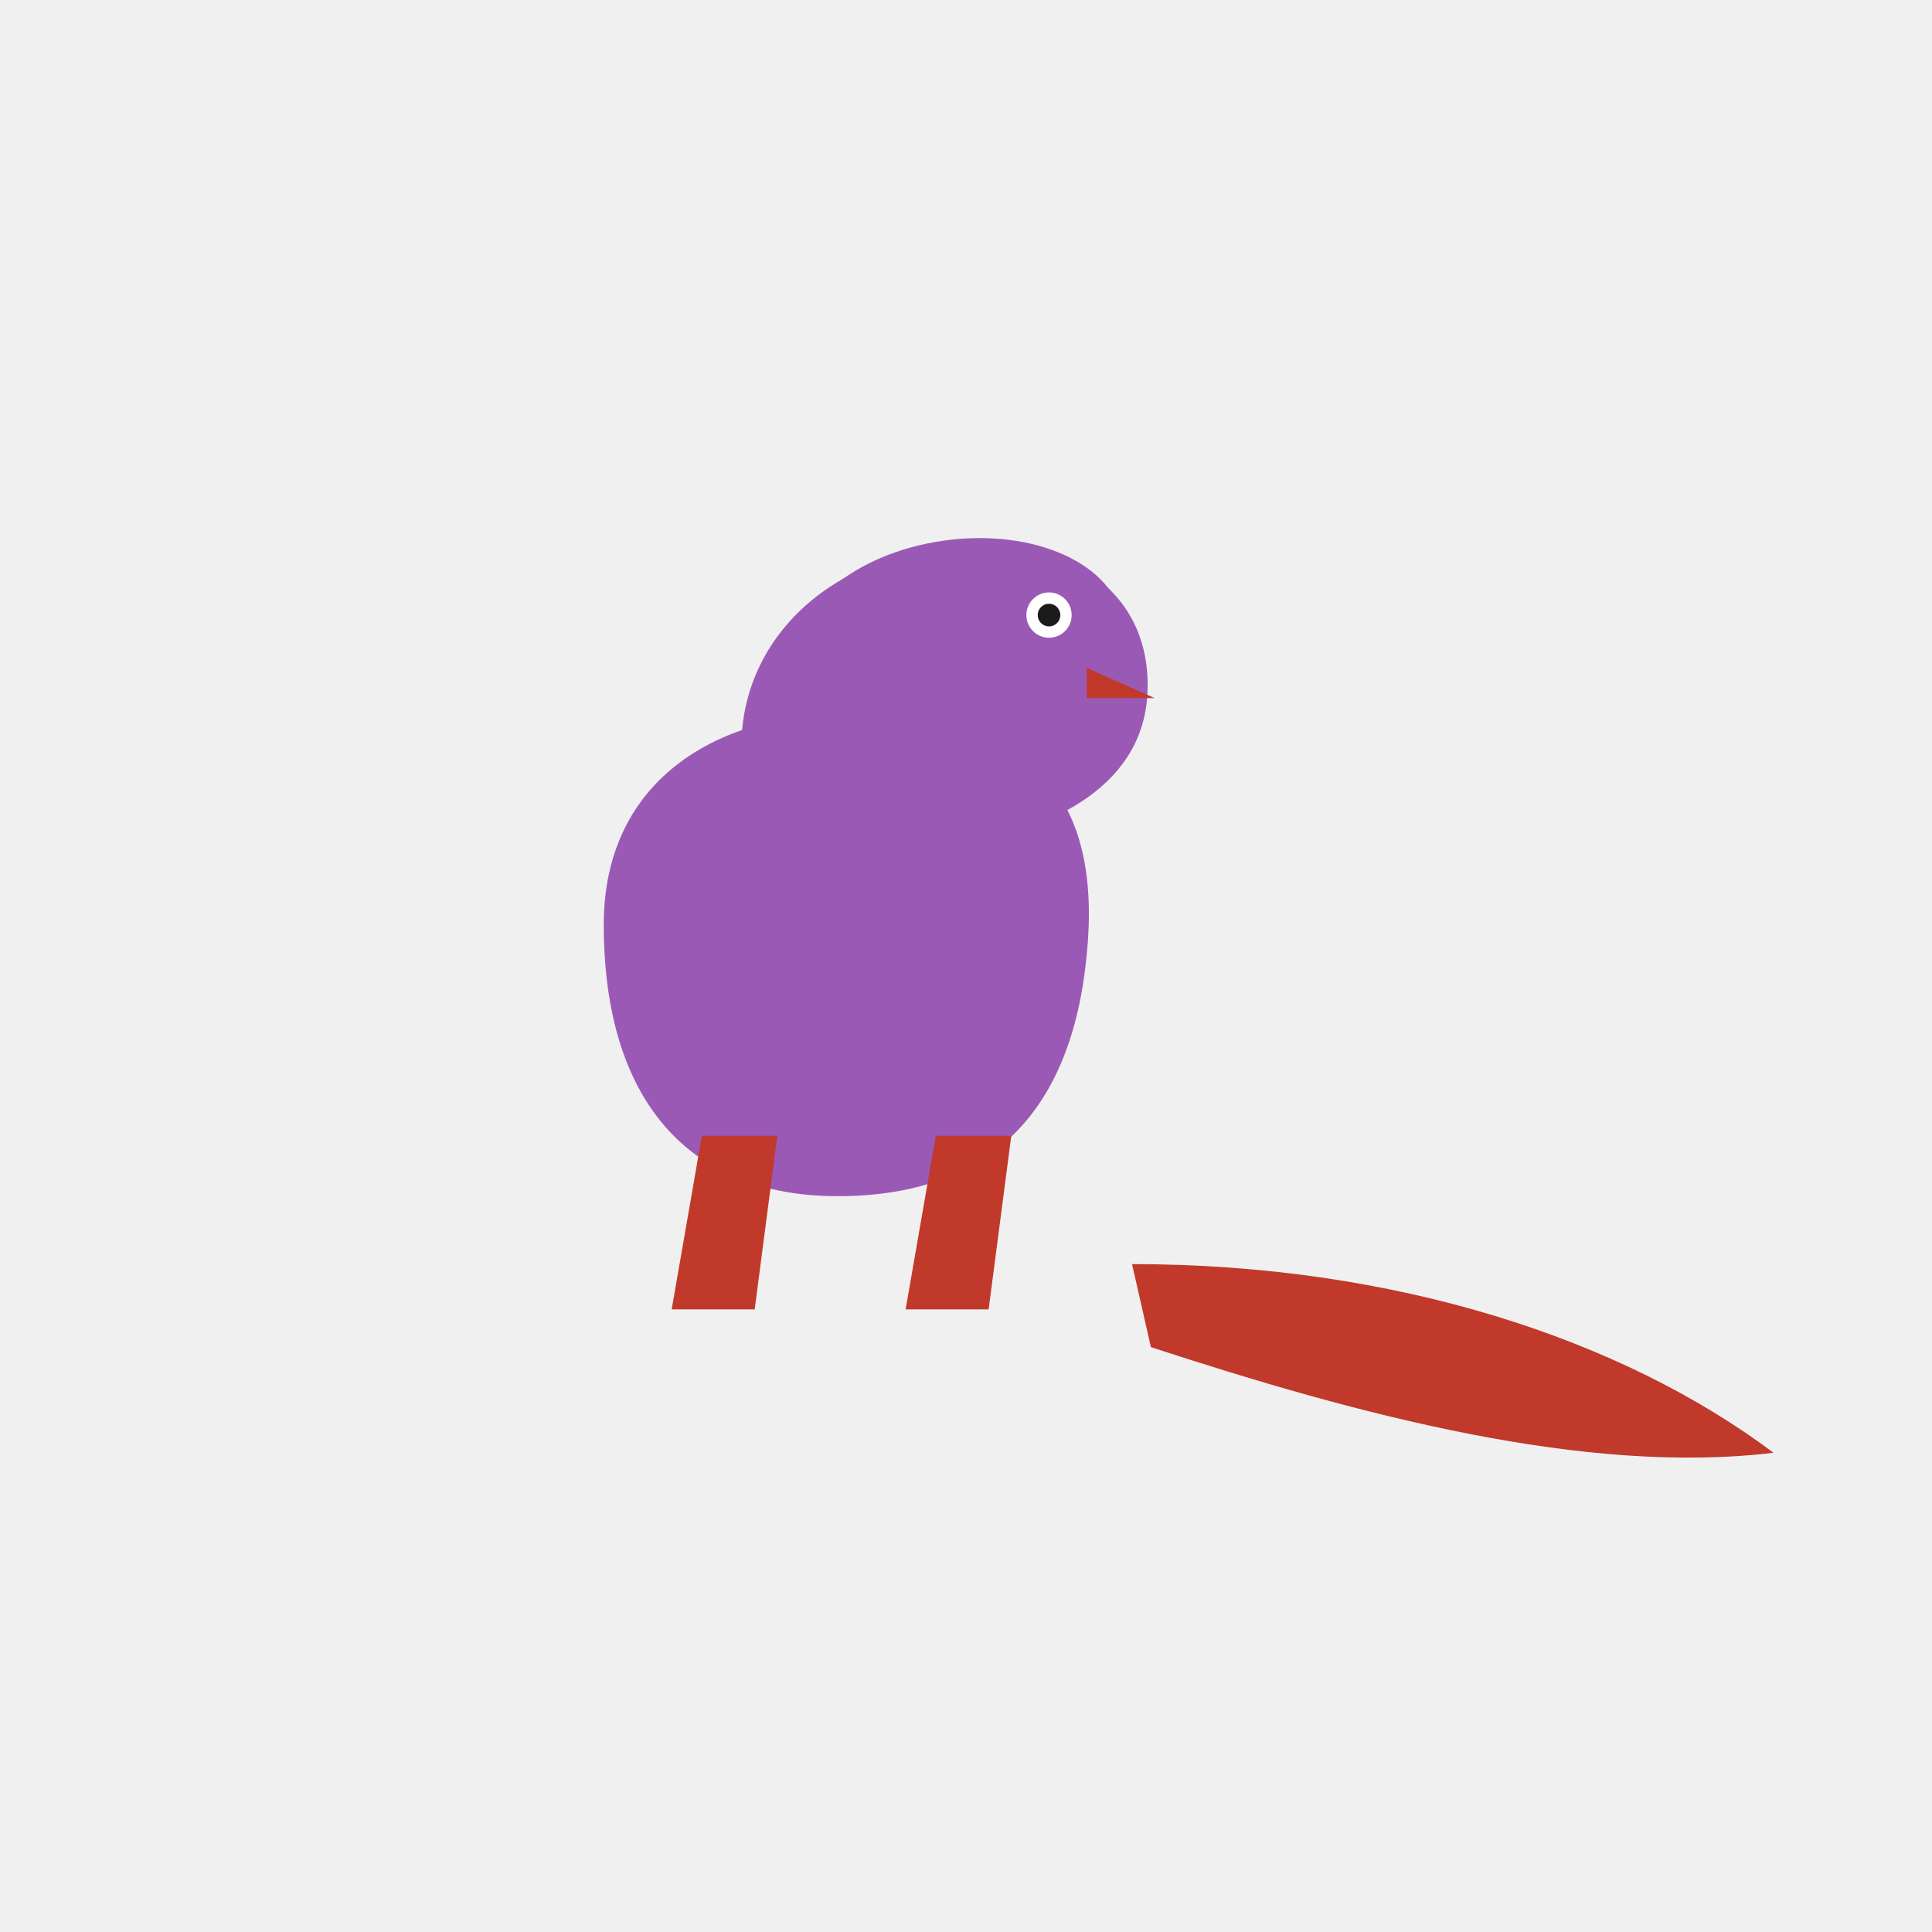
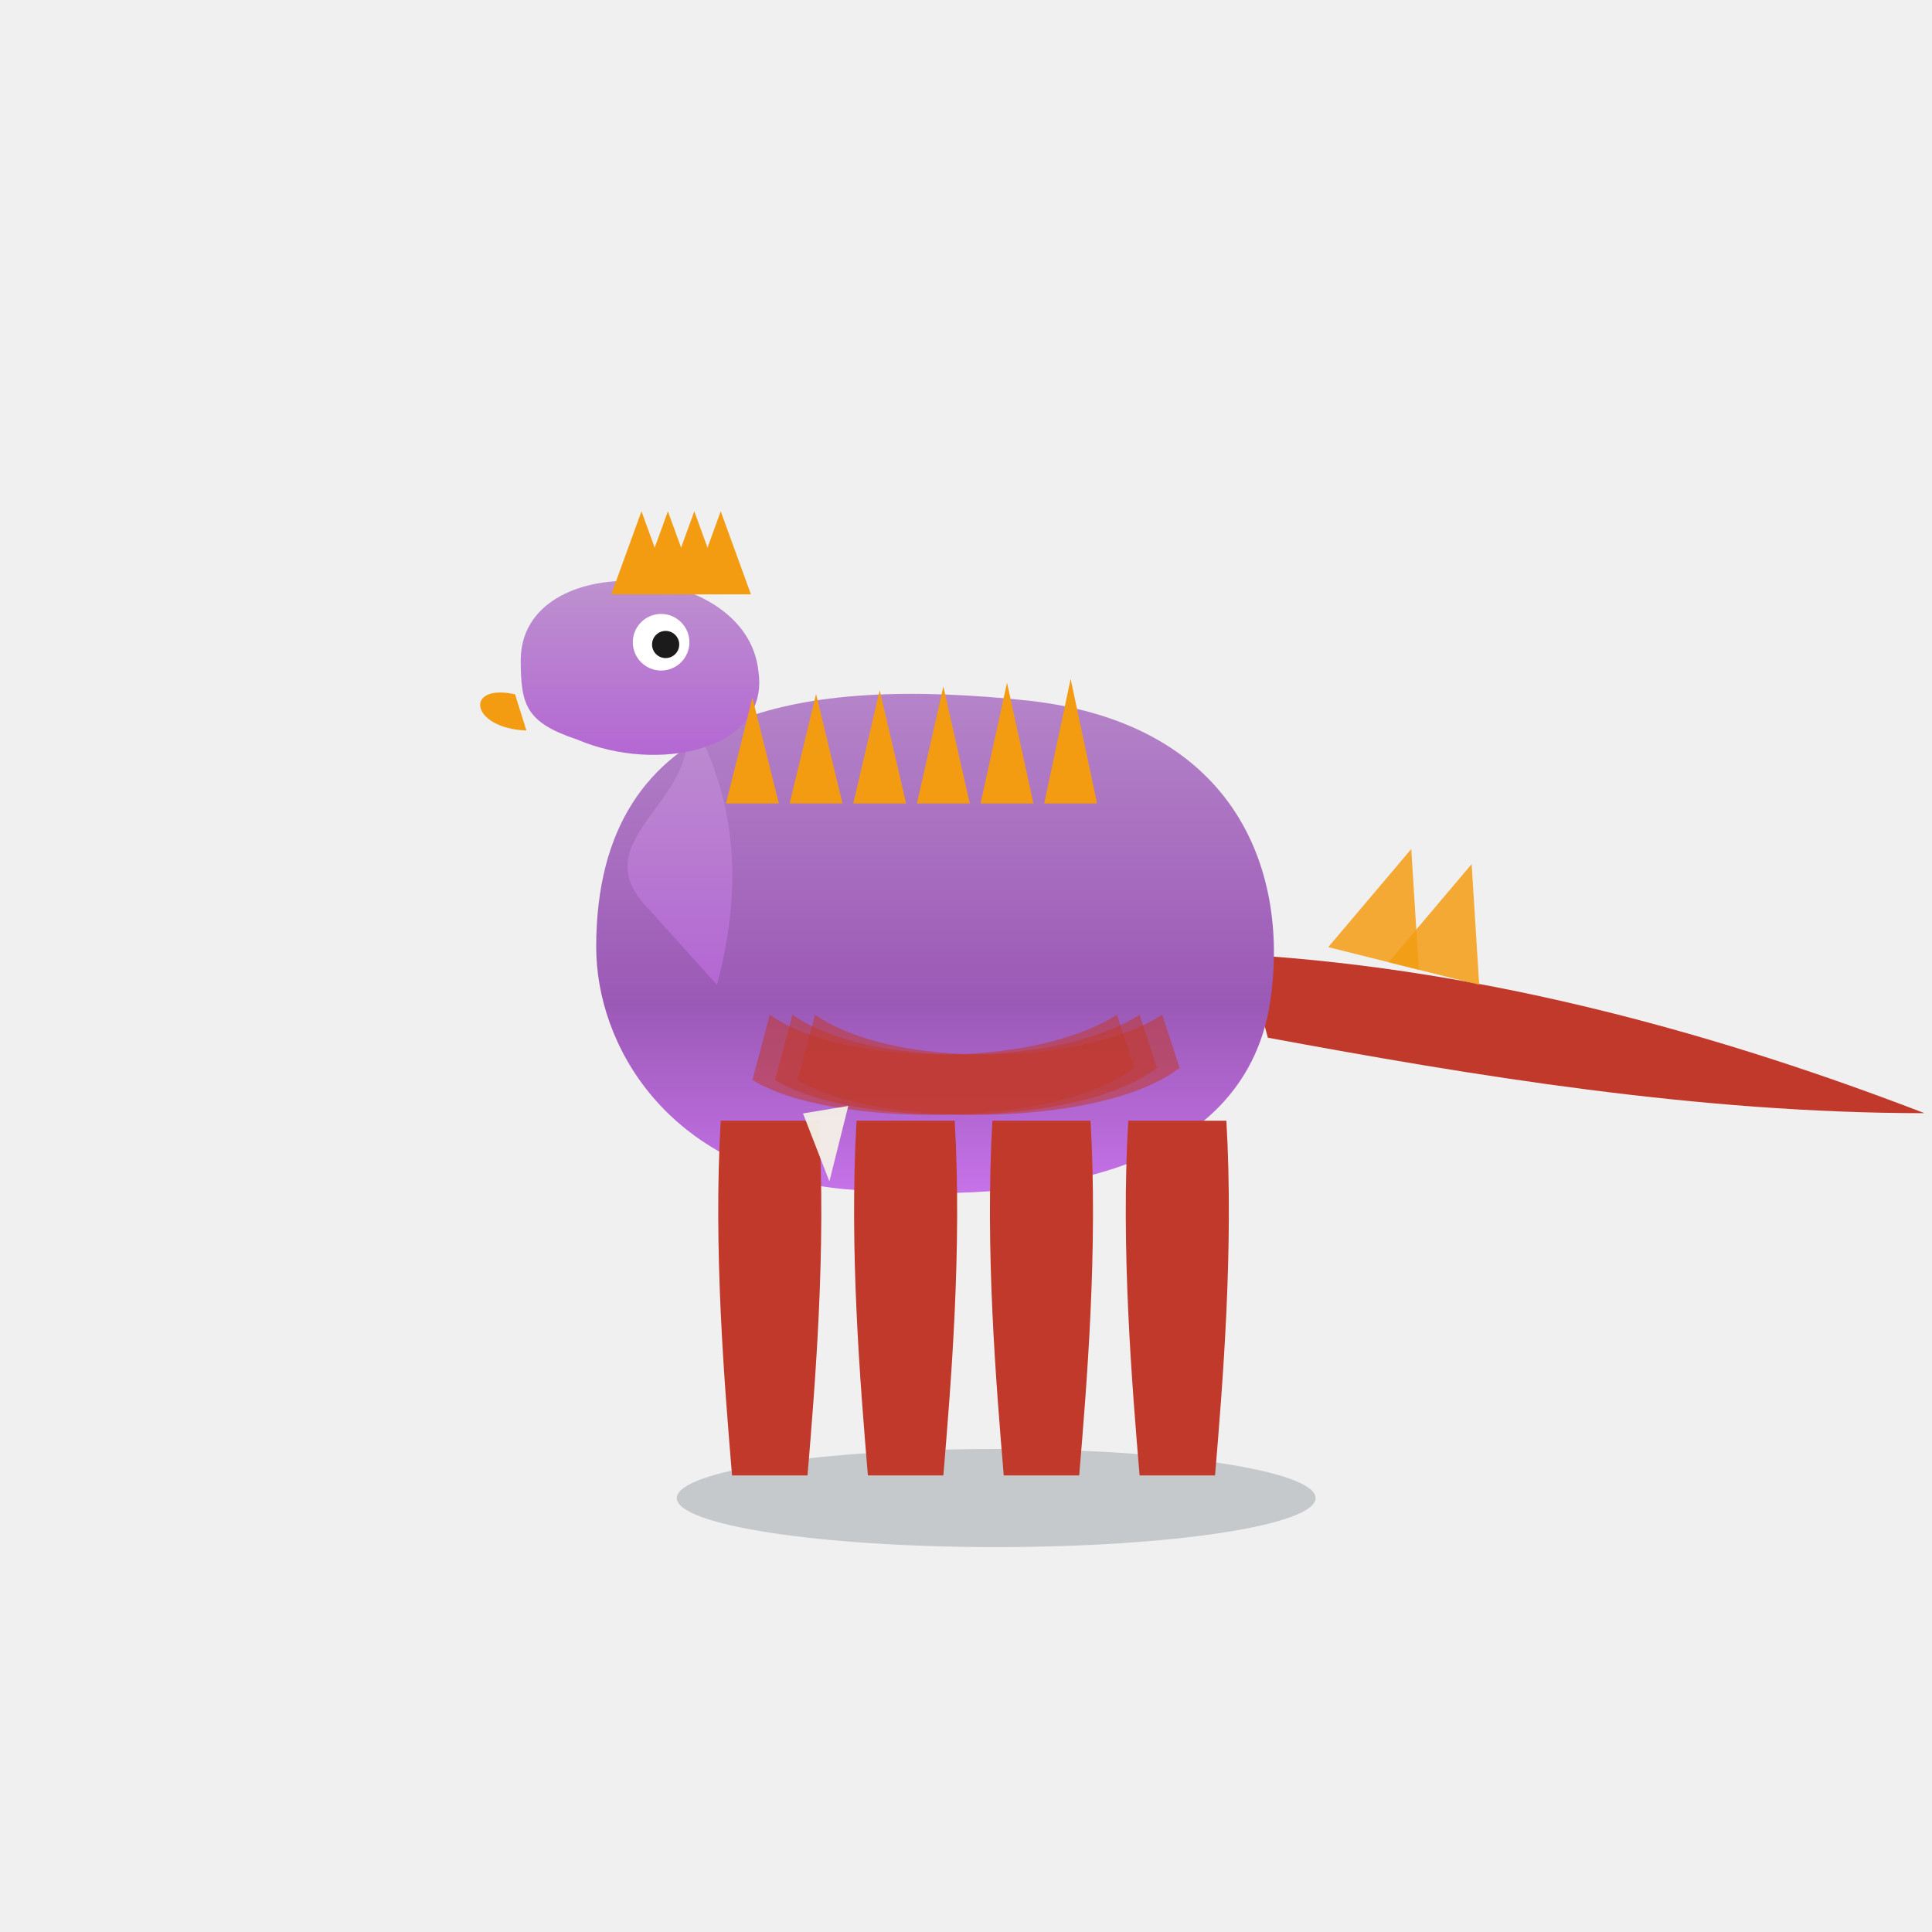
<svg xmlns="http://www.w3.org/2000/svg" viewBox="0 0 512 512" width="512" height="512" fill="none" role="img" aria-label="dino-trachodon">
-   <g transform="translate(0 -5) rotate(0 256 280)">
-     <path d="M300 340 C 370 340 430 360 470 390 C 420 396 360 380 305 362 Z" fill="#c0392b" />
-     <path d="M160 250 C 160 212 190 192 232 194 C 275 196 292 218 288 258 C 284 300 262 322 222 322 C 182 322 160 296 160 250 Z" fill="#9b59b6" />
-     <path d="M198 216 C 190 182 214 154 250 150 C 286 146 306 164 304 190 C 302 214 278 226 248 230 Z" fill="#9b59b6" />
-     <ellipse cx="254" cy="176" rx="44" ry="28" fill="#9b59b6" transform="rotate(-8 254 176)" />
-     <circle cx="278" cy="168" r="6" fill="#ffffff" />
-     <circle cx="278" cy="168" r="3" fill="#1b1b1b" />
-     <path d="M288 182 L 306 190 L 288 190 Z" fill="#c0392b" />
-     <path d="M186 306 L 178 352 L 200 352 L 206 306 Z" fill="#c0392b" transform="translate(0 0)" />
-     <path d="M248 306 L 240 352 L 262 352 L 268 306 Z" fill="#c0392b" transform="translate(0 0)" />
+   <defs>
+     <linearGradient id="gb-dino-trachodon" x1="0" y1="0" x2="0" y2="1">
+       <stop offset="0" stop-color="#b584c9" />
+       <stop offset="0.62" stop-color="#9b59b6" />
+       <stop offset="1" stop-color="#c672e9" />
+     </linearGradient>
+     <linearGradient id="gh-dino-trachodon" x1="0" y1="0" x2="0" y2="1">
+       <stop offset="0" stop-color="#bd91cf" />
+       <stop offset="1" stop-color="#b467d3" />
+     </linearGradient>
+   </defs>
+   <g transform="translate(0 -7) rotate(0 250 258)">
+     <ellipse cx="264" cy="404" rx="84.64" ry="13" fill="#0b1b2a" fill-opacity="0.18" />
+     <path d="M 330 260 C 396 264, 458 282, 510 302 C 450 302, 390 292, 336 282 Z" fill="#c0392b" />
+     <path d="M 158 258 C 158 194, 213.2 186.32, 273 192.72 C 328.2 199.12, 342 238.8, 336.48 273.36 C 329.12 316.88, 277.6 327.12, 222.4 322 C 176.4 316.88, 158 283.6, 158 258 Z" fill="url(#gb-dino-trachodon)" />
+     <path d="M 172 248 C 152 228, 192 218, 180 192 C 194 214, 198 238, 190 268 Z" fill="url(#gh-dino-trachodon)" />
+     <path d="M 138 182 C 138 152, 198 155, 201 185 C 204 206, 174 212, 153 203 C 139.5 198.5, 138 194, 138 182 Z" fill="url(#gh-dino-trachodon)" />
+     <path d="M 136.5 191 C 123 188, 124.5 200, 139.5 200.6 Z" fill="#f39c12" />
+     <path d="M 167.7 177.2 a 7.5 7.5 0 1 0 15 0 a 7.5 7.5 0 1 0 -15 0 Z" fill="#ffffff" />
+     <path d="M 172.8 177.8 a 3.6 3.6 0 1 0 7.2 0 a 3.6 3.6 0 1 0 -7.2 0 Z" fill="#1b1b1b" />
+     <path d="M 191 304 C 189 338, 192 374, 194 398 L 214 398 C 216 374, 219 338, 217 304 Z" fill="#c0392b" />
+     <path d="M 227 304 C 225 338, 228 374, 230 398 L 250 398 C 252 374, 255 338, 253 304 Z" fill="#c0392b" />
+     <path d="M 263 304 C 261 338, 264 374, 266 398 L 286 398 C 288 374, 291 338, 289 304 Z" fill="#c0392b" />
+     <path d="M 299 304 C 297 338, 300 374, 302 398 L 322 398 C 324 374, 327 338, 325 304 Z" fill="#c0392b" />
+     <path d="M 192.4 219.92 L 199.4 191.92 L 206.4 219.92 Z" fill="#f39c12" />
+     <path d="M 209.267 219.92 L 216.267 190.92 L 223.267 219.92 Z" fill="#f39c12" />
+     <path d="M 226.133 219.92 L 233.133 189.92 L 240.133 219.92 Z" fill="#f39c12" />
+     <path d="M 243 219.92 L 250 188.92 L 257 219.92 Z" fill="#f39c12" />
+     <path d="M 259.867 219.92 L 266.867 187.92 L 273.867 219.92 Z" fill="#f39c12" />
+     <path d="M 276.733 219.92 L 283.733 186.92 L 290.733 219.92 Z" fill="#f39c12" />
+     <path d="M 162 164.5 L 170 142.5 L 178 164.5 Z" fill="#f39c12" />
+     <path d="M 169 164.5 L 177 142.5 L 185 164.5 Z" fill="#f39c12" />
+     <path d="M 176 164.5 L 184 142.5 L 192 164.5 Z" fill="#f39c12" />
+     <path d="M 183 164.5 L 191 142.5 L 199 164.5 Z" fill="#f39c12" />
+     <path d="M 199.4 293.2 C 220 306, 280 306, 300.6 290 L 296 275.92 C 274 290, 224 290, 204 275.92 Z" fill="#c0392b" fill-opacity="0.55" />
+     <path d="M 205.4 293.2 C 226 306, 286 306, 306.6 290 L 302 275.92 C 280 290, 230 290, 210 275.92 Z" fill="#c0392b" fill-opacity="0.55" />
+     <path d="M 211.4 293.2 C 232 306, 292 306, 312.6 290 L 308 275.92 C 286 290, 236 290, 216 275.92 Z" fill="#c0392b" fill-opacity="0.55" />
+     <path d="M 352 258 L 374 232 L 376 264 Z" fill="#f39c12" fill-opacity="0.85" />
+     <path d="M 368 262 L 390 236 L 392 268 Z" fill="#f39c12" fill-opacity="0.85" />
+     <path d="M 212.8 302.08 L 219.8 320.08 L 224.8 300.08 Z" fill="#f4f1e8" fill-opacity="0.95" />
  </g>
</svg>
